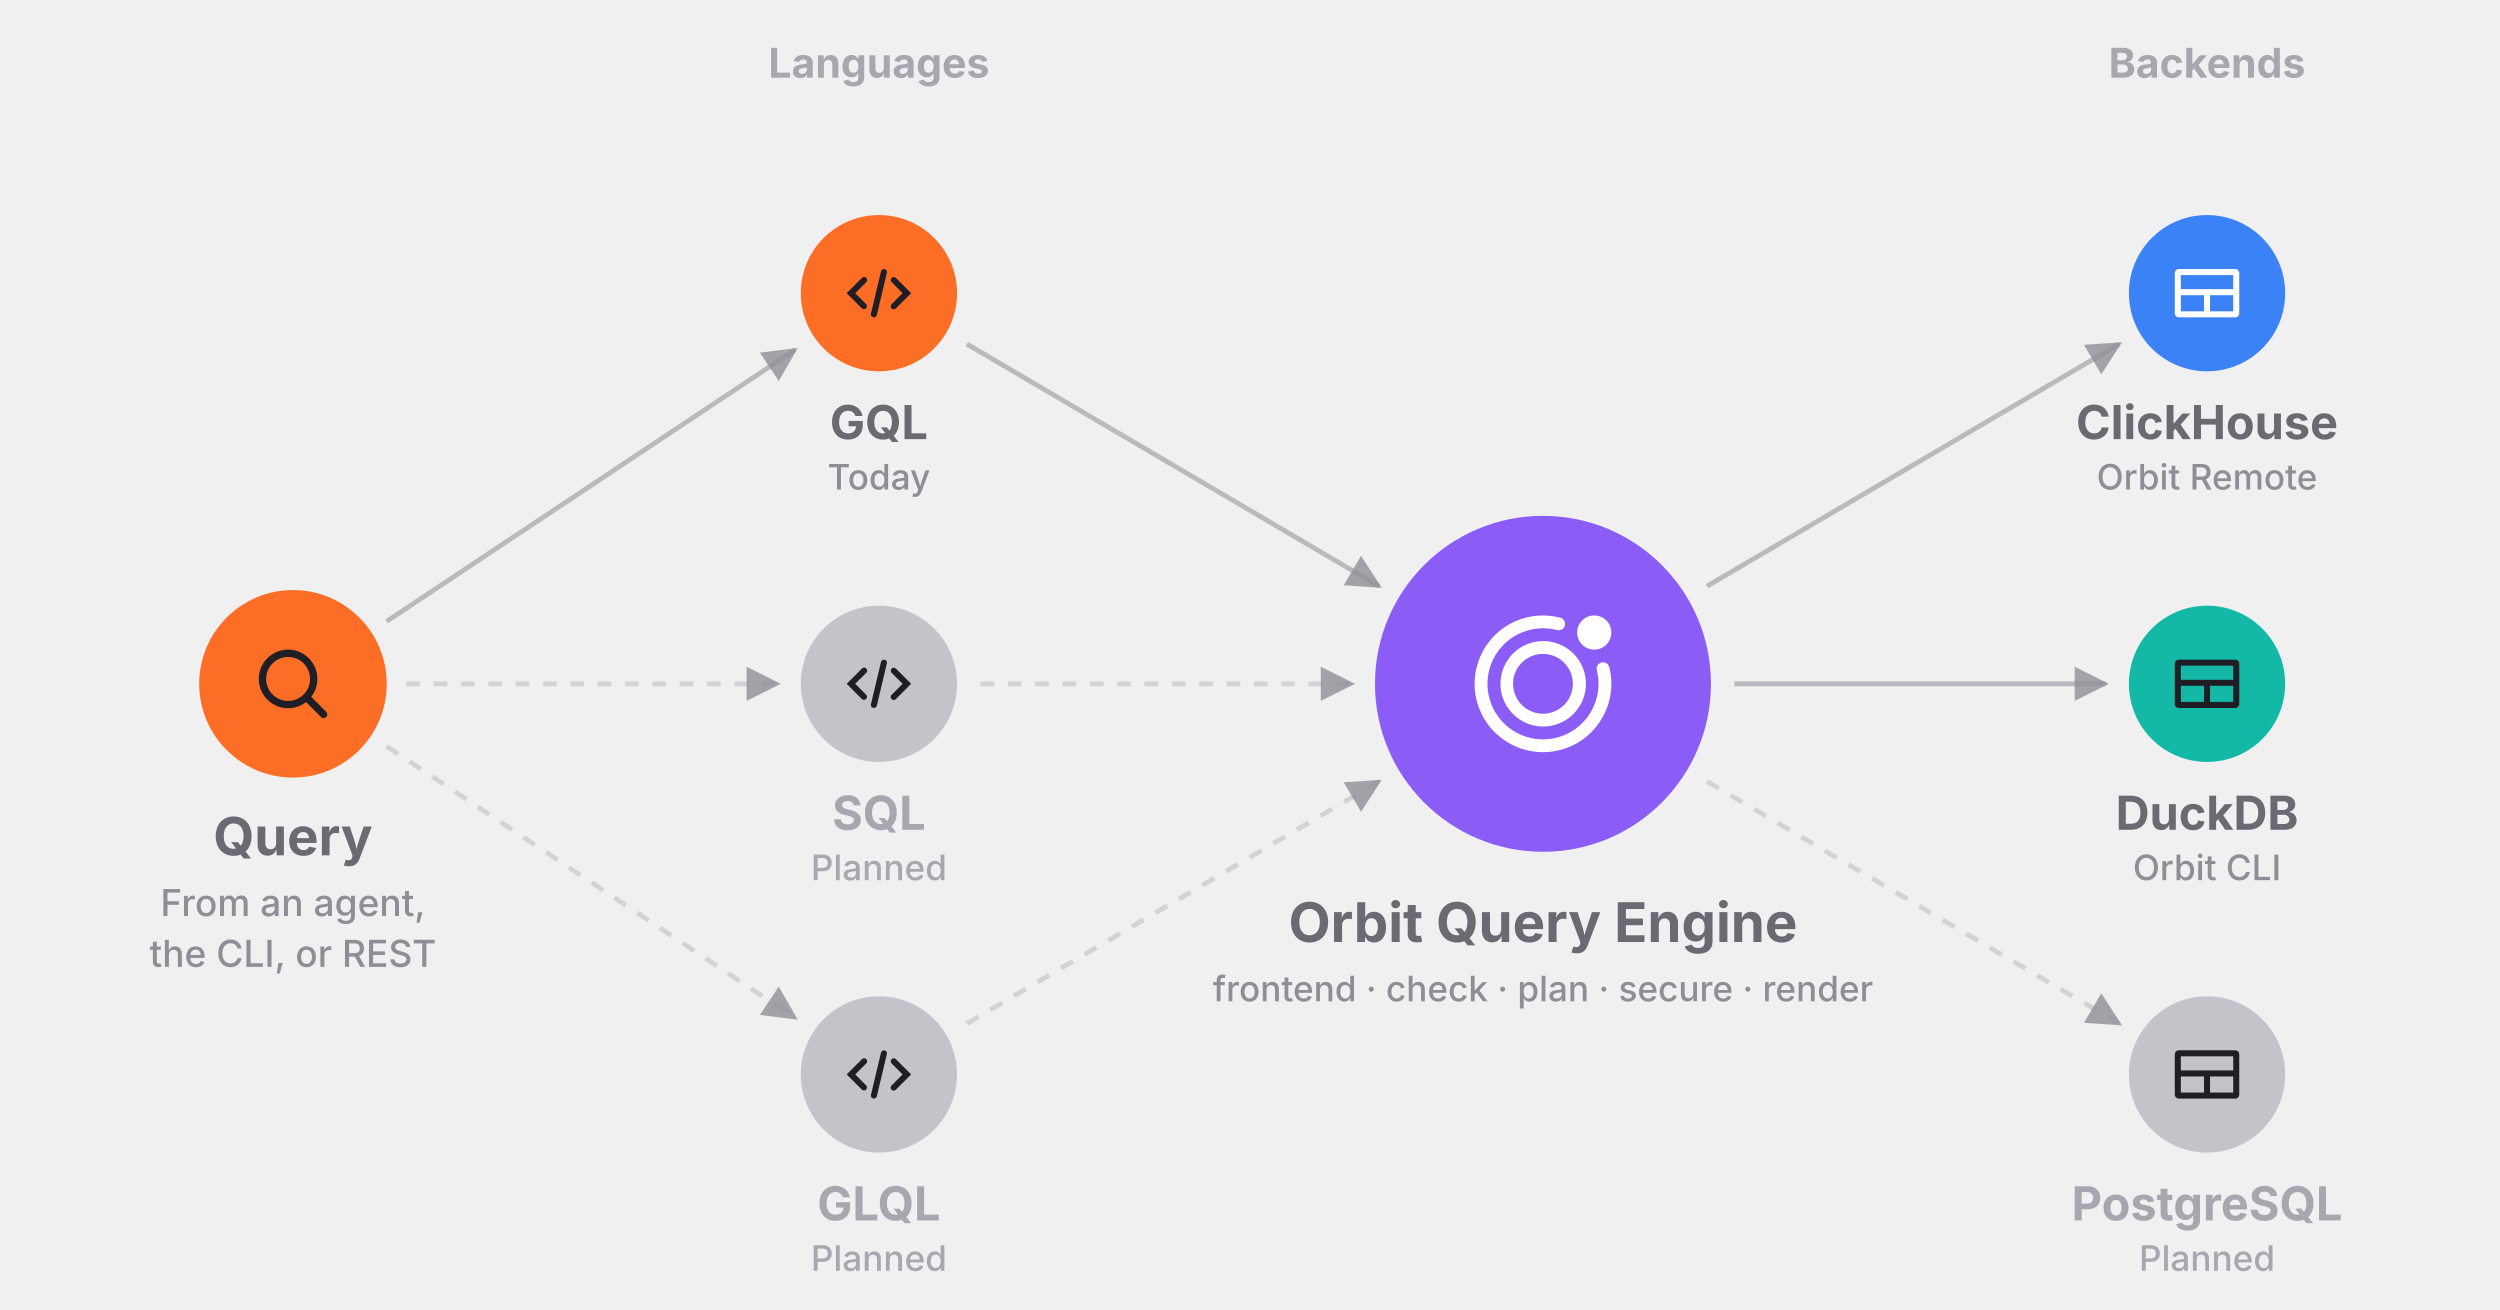
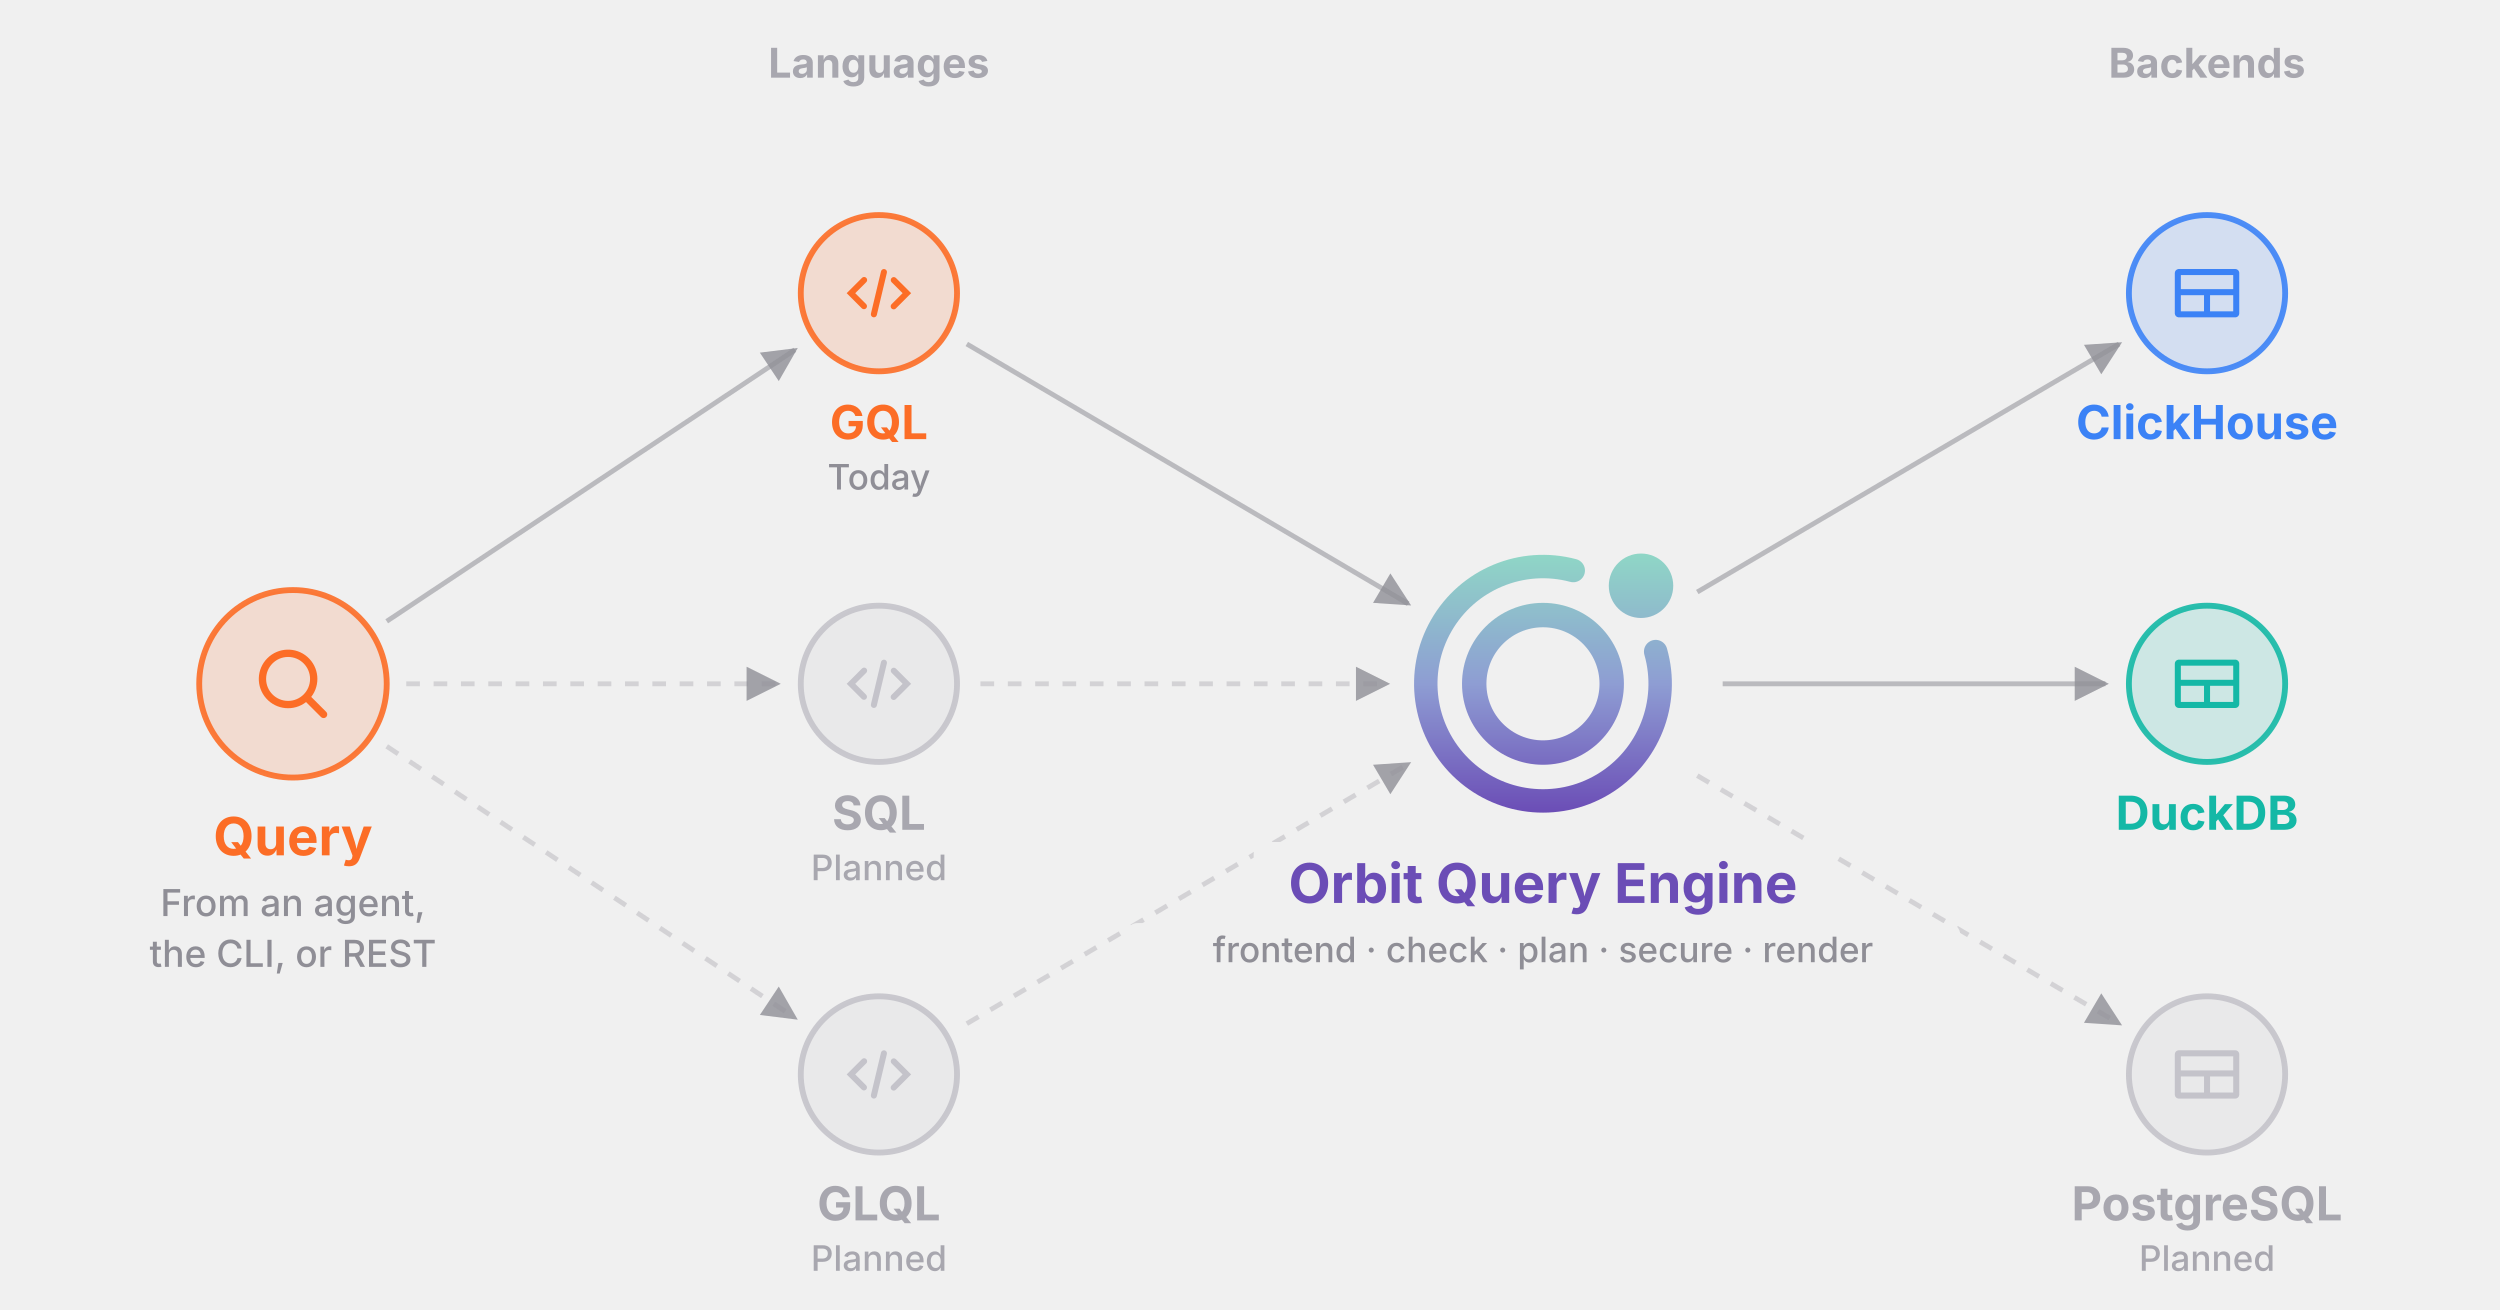
<svg xmlns="http://www.w3.org/2000/svg" viewBox="-150 -350 1280 670" width="720" height="377" font-family="'GitLab Sans', Inter, -apple-system, BlinkMacSystemFont, 'Segoe UI', Roboto, Arial, sans-serif">
  <defs>
+     <linearGradient id="logo" gradientUnits="userSpaceOnUse" x1="0" y1="-66" x2="0" y2="66">
+       <stop offset="0.0" stop-color="#8FD6C6" />
+       <stop offset="0.5" stop-color="#8E9DD3" />
+       <stop offset="1.0" stop-color="#6B4DB6" />
+     </linearGradient>
    <symbol viewBox="0 0 16 16" id="i-code">
      <path fill-rule="evenodd" clip-rule="evenodd" d="M9.424 2.023a.75.75 0 0 1 .556.904L7.48 13.42a.75.75 0 0 1-1.46-.348L8.52 2.58a.75.75 0 0 1 .904-.556zM11.16 4.22a.75.75 0 0 1 1.06 0l3.25 3.25L16 8l-.53.53-3.25 3.25a.75.75 0 1 1-1.06-1.06L13.88 8l-2.72-2.72a.75.75 0 0 1 0-1.06zM4.84 5.28a.75.75 0 1 0-1.06-1.06L.53 7.47 0 8l.53.53 3.25 3.25a.75.75 0 0 0 1.06-1.06L2.12 8l2.72-2.72z" />
-     </symbol>
-     <symbol viewBox="0 0 16 16" id="i-orbit">
-       <path d="M4.938.61a8 8 0 0 1 5.113-.342.75.75 0 0 1-.385 1.449 6.502 6.502 0 0 0-6.297 10.845 6.5 6.5 0 0 0 10.939-6.133.75.75 0 1 1 1.455-.363A8 8 0 1 1 4.938.61zm2.634 2.409a5 5 0 1 1 .858 9.963 5 5 0 0 1-.858-9.963zm1.486 1.645a3.501 3.501 0 0 0-3.736 1.082 3.5 3.5 0 1 0 3.736-1.082zM14 0a2 2 0 1 1 0 4 2 2 0 0 1 0-4z" />
    </symbol>
    <symbol viewBox="0 0 16 16" id="i-search">
      <path fill-rule="evenodd" clip-rule="evenodd" d="M11.5 7a4.5 4.5 0 1 1-9 0 4.5 4.5 0 0 1 9 0zm-.82 4.74a6 6 0 1 1 1.06-1.06l3.04 3.04a.75.75 0 1 1-1.06 1.06l-3.04-3.04z" />
    </symbol>
    <symbol viewBox="0 0 16 16" id="i-table">
      <path d="M15 2a1 1 0 0 1 1 1v10a1 1 0 0 1-1 1H1l-.103-.005a1 1 0 0 1-.892-.893L0 13V3a1 1 0 0 1 .897-.995L1 2h14zM1.5 8.5v4h5.75v-4H1.5zm7.25 0v4h5.75v-4H8.75zM1.5 7h13V3.5h-13V7z" />
    </symbol>
    <marker id="arrow" viewBox="0 0 10 10" refX="9" refY="5" markerWidth="7" markerHeight="7" orient="auto-start-reverse">
      <path d="M0,0 L10,5 L0,10 z" fill="#8f8e96" fill-opacity="0.8" />
    </marker>
    <mask id="knockout" maskUnits="userSpaceOnUse" x="-150" y="-350" width="1280" height="670">
      <rect x="-150" y="-350" width="1280" height="670" fill="white" />
      <rect x="-44.8" y="57.75" width="89.6" height="40.5" rx="6" fill="black" />
      <rect x="-81.48" y="97.75" width="162.96" height="28.5" rx="6" fill="black" />
      <rect x="-92.12" y="123.75" width="184.24" height="28.5" rx="6" fill="black" />
      <rect x="272.84" y="-152.0" width="54.32" height="36.0" rx="6" fill="black" />
      <rect x="267.8" y="-119.5" width="64.4" height="27.0" rx="6" fill="black" />
      <rect x="272.84" y="48.0" width="54.32" height="36.0" rx="6" fill="black" />
      <rect x="257.72" y="80.5" width="84.56" height="27.0" rx="6" fill="black" />
      <rect x="266.12" y="248.0" width="67.76" height="36.0" rx="6" fill="black" />
      <rect x="257.72" y="280.5" width="84.56" height="27.0" rx="6" fill="black" />
      <rect x="905.8" y="-152.0" width="148.4" height="36.0" rx="6" fill="black" />
-       <rect x="912.52" y="-119.5" width="134.96" height="27.0" rx="6" fill="black" />
      <rect x="932.68" y="48.0" width="94.64" height="36.0" rx="6" fill="black" />
-       <rect x="927.64" y="80.5" width="104.72" height="27.0" rx="6" fill="black" />
      <rect x="905.8" y="248.0" width="148.4" height="36.0" rx="6" fill="black" />
      <rect x="937.72" y="280.5" width="84.56" height="27.0" rx="6" fill="black" />
-       <rect x="491.88" y="101.0" width="296.24" height="42.0" rx="6" fill="black" />
-       <rect x="426.36" y="142.5" width="427.28" height="27.0" rx="6" fill="black" />
+       <rect x="491.88" y="81.0" width="296.24" height="42.0" rx="6" fill="black" />
+       <rect x="426.36" y="122.5" width="427.28" height="27.0" rx="6" fill="black" />
    </mask>
  </defs>
  <g mask="url(#knockout)">
    <path d="M48,-32 L257,-171" fill="none" stroke="#8f8e96" stroke-opacity="0.55" stroke-width="2.5" marker-end="url(#arrow)" />
-     <path d="M345,-174 L556,-50" fill="none" stroke="#8f8e96" stroke-opacity="0.55" stroke-width="2.5" marker-end="url(#arrow)" />
+     <path d="M345,-174 L571,-41" fill="none" stroke="#8f8e96" stroke-opacity="0.55" stroke-width="2.5" marker-end="url(#arrow)" />
    <path d="M58,0 L248,0" fill="none" stroke="#8f8e96" stroke-opacity="0.3" stroke-width="2.5" stroke-dasharray="7 7" marker-end="url(#arrow)" />
-     <path d="M352,0 L542,0" fill="none" stroke="#8f8e96" stroke-opacity="0.3" stroke-width="2.5" stroke-dasharray="7 7" marker-end="url(#arrow)" />
+     <path d="M352,0 L560,0" fill="none" stroke="#8f8e96" stroke-opacity="0.3" stroke-width="2.5" stroke-dasharray="7 7" marker-end="url(#arrow)" />
    <path d="M48,32 L257,171" fill="none" stroke="#8f8e96" stroke-opacity="0.3" stroke-width="2.5" stroke-dasharray="7 7" marker-end="url(#arrow)" />
-     <path d="M345,174 L556,50" fill="none" stroke="#8f8e96" stroke-opacity="0.3" stroke-width="2.5" stroke-dasharray="7 7" marker-end="url(#arrow)" />
-     <path d="M724,-50 L935,-174" fill="none" stroke="#8f8e96" stroke-opacity="0.55" stroke-width="2.5" marker-end="url(#arrow)" />
-     <path d="M738,0 L928,0" fill="none" stroke="#8f8e96" stroke-opacity="0.55" stroke-width="2.5" marker-end="url(#arrow)" />
-     <path d="M724,50 L935,174" fill="none" stroke="#8f8e96" stroke-opacity="0.3" stroke-width="2.5" stroke-dasharray="7 7" marker-end="url(#arrow)" />
+     <path d="M345,174 L571,41" fill="none" stroke="#8f8e96" stroke-opacity="0.3" stroke-width="2.5" stroke-dasharray="7 7" marker-end="url(#arrow)" />
+     <path d="M719,-47 L935,-174" fill="none" stroke="#8f8e96" stroke-opacity="0.55" stroke-width="2.5" marker-end="url(#arrow)" />
+     <path d="M732,0 L928,0" fill="none" stroke="#8f8e96" stroke-opacity="0.55" stroke-width="2.5" marker-end="url(#arrow)" />
+     <path d="M719,47 L935,174" fill="none" stroke="#8f8e96" stroke-opacity="0.3" stroke-width="2.5" stroke-dasharray="7 7" marker-end="url(#arrow)" />
  </g>
-   <circle cx="0" cy="0" r="48" fill="#FC6D26" />
-   <use href="#i-search" x="-20.0" y="-20.0" width="40" height="40" style="fill:#1f1e24" />
-   <circle cx="300" cy="-200" r="40" fill="#FC6D26" />
-   <use href="#i-code" x="283.5" y="-216.5" width="33" height="33" style="fill:#1f1e24" />
-   <circle cx="300" cy="0" r="40" fill="#c4c3ca" />
-   <use href="#i-code" x="283.5" y="-16.5" width="33" height="33" style="fill:#1f1e24" />
-   <circle cx="300" cy="200" r="40" fill="#c4c3ca" />
-   <use href="#i-code" x="283.5" y="183.5" width="33" height="33" style="fill:#1f1e24" />
-   <circle cx="980" cy="-200" r="40" fill="#3B82F6" />
-   <use href="#i-table" x="963.5" y="-216.5" width="33" height="33" style="fill:#ffffff" />
-   <circle cx="980" cy="0" r="40" fill="#14B8A6" />
-   <use href="#i-table" x="963.5" y="-16.5" width="33" height="33" style="fill:#1f1e24" />
-   <circle cx="980" cy="200" r="40" fill="#c4c3ca" />
-   <use href="#i-table" x="963.5" y="183.5" width="33" height="33" style="fill:#1f1e24" />
-   <circle cx="640" cy="0" r="86" fill="#8B5CF6" />
-   <use href="#i-orbit" x="605.0" y="-35.0" width="70" height="70" style="fill:#ffffff" />
-   <text x="0" y="78" font-size="27" font-weight="650" fill="#6b6a72" text-anchor="middle" dominant-baseline="central">Query</text>
+   <circle cx="0" cy="0" r="48" fill="#FC6D26" fill-opacity="0.16" stroke="#FC6D26" stroke-opacity="0.9" stroke-width="3" />
+   <use href="#i-search" x="-20.0" y="-20.0" width="40" height="40" style="fill:#FC6D26" />
+   <circle cx="300" cy="-200" r="40" fill="#FC6D26" fill-opacity="0.16" stroke="#FC6D26" stroke-opacity="0.9" stroke-width="3" />
+   <use href="#i-code" x="283.5" y="-216.5" width="33" height="33" style="fill:#FC6D26" />
+   <circle cx="300" cy="0" r="40" fill="#c4c3ca" fill-opacity="0.16" stroke="#c4c3ca" stroke-opacity="0.9" stroke-width="3" />
+   <use href="#i-code" x="283.5" y="-16.5" width="33" height="33" style="fill:#c4c3ca" />
+   <circle cx="300" cy="200" r="40" fill="#c4c3ca" fill-opacity="0.16" stroke="#c4c3ca" stroke-opacity="0.9" stroke-width="3" />
+   <use href="#i-code" x="283.5" y="183.5" width="33" height="33" style="fill:#c4c3ca" />
+   <circle cx="980" cy="-200" r="40" fill="#3B82F6" fill-opacity="0.16" stroke="#3B82F6" stroke-opacity="0.9" stroke-width="3" />
+   <use href="#i-table" x="963.5" y="-216.5" width="33" height="33" style="fill:#3B82F6" />
+   <circle cx="980" cy="0" r="40" fill="#14B8A6" fill-opacity="0.16" stroke="#14B8A6" stroke-opacity="0.9" stroke-width="3" />
+   <use href="#i-table" x="963.5" y="-16.5" width="33" height="33" style="fill:#14B8A6" />
+   <circle cx="980" cy="200" r="40" fill="#c4c3ca" fill-opacity="0.16" stroke="#c4c3ca" stroke-opacity="0.9" stroke-width="3" />
+   <use href="#i-table" x="963.5" y="183.5" width="33" height="33" style="fill:#c4c3ca" />
+   <circle cx="640" cy="0" r="35.2" fill="none" stroke="url(#logo)" stroke-width="12.5" />
+   <path d="M697.7,-16.5 A60.0,60.0 0 1 1 655.5,-58.0" fill="none" stroke="url(#logo)" stroke-width="12.0" stroke-linecap="round" />
+   <circle cx="690.2" cy="-50.2" r="16.5" fill="url(#logo)" />
+   <text x="0" y="78" font-size="27" font-weight="650" fill="#FC6D26" text-anchor="middle" dominant-baseline="central">Query</text>
  <text x="0" y="112" font-size="19" font-weight="450" fill="#8f8e96" text-anchor="middle" dominant-baseline="central">From an agent,</text>
  <text x="0" y="138" font-size="19" font-weight="450" fill="#8f8e96" text-anchor="middle" dominant-baseline="central">the CLI, or REST</text>
-   <text x="300" y="-134" font-size="24" font-weight="650" fill="#6b6a72" text-anchor="middle" dominant-baseline="central">GQL</text>
+   <text x="300" y="-134" font-size="24" font-weight="650" fill="#FC6D26" text-anchor="middle" dominant-baseline="central">GQL</text>
  <text x="300" y="-106" font-size="18" font-weight="450" fill="#8f8e96" text-anchor="middle" dominant-baseline="central">Today</text>
  <text x="300" y="66" font-size="24" font-weight="650" fill="#a8a7af" text-anchor="middle" dominant-baseline="central">SQL</text>
  <text x="300" y="94" font-size="18" font-weight="450" fill="#a8a7af" text-anchor="middle" dominant-baseline="central">Planned</text>
  <text x="300" y="266" font-size="24" font-weight="650" fill="#a8a7af" text-anchor="middle" dominant-baseline="central">GLQL</text>
  <text x="300" y="294" font-size="18" font-weight="450" fill="#a8a7af" text-anchor="middle" dominant-baseline="central">Planned</text>
-   <text x="980" y="-134" font-size="24" font-weight="650" fill="#6b6a72" text-anchor="middle" dominant-baseline="central">ClickHouse</text>
-   <text x="980" y="-106" font-size="18" font-weight="450" fill="#8f8e96" text-anchor="middle" dominant-baseline="central">Orbit Remote</text>
-   <text x="980" y="66" font-size="24" font-weight="650" fill="#6b6a72" text-anchor="middle" dominant-baseline="central">DuckDB</text>
-   <text x="980" y="94" font-size="18" font-weight="450" fill="#8f8e96" text-anchor="middle" dominant-baseline="central">Orbit CLI</text>
+   <text x="980" y="-134" font-size="24" font-weight="650" fill="#3B82F6" text-anchor="middle" dominant-baseline="central">ClickHouse</text>
+   <text x="980" y="66" font-size="24" font-weight="650" fill="#14B8A6" text-anchor="middle" dominant-baseline="central">DuckDB</text>
  <text x="980" y="266" font-size="24" font-weight="650" fill="#a8a7af" text-anchor="middle" dominant-baseline="central">PostgreSQL</text>
  <text x="980" y="294" font-size="18" font-weight="450" fill="#a8a7af" text-anchor="middle" dominant-baseline="central">Planned</text>
-   <text x="640" y="122" font-size="28" font-weight="700" fill="#6b6a72" text-anchor="middle" dominant-baseline="central">Orbit Query Engine</text>
-   <text x="640" y="156" font-size="18" font-weight="450" fill="#8f8e96" text-anchor="middle" dominant-baseline="central">frontend · check · plan · secure · render</text>
+   <text x="640" y="102" font-size="28" font-weight="700" fill="#6B4DB6" text-anchor="middle" dominant-baseline="central">Orbit Query Engine</text>
+   <text x="640" y="136" font-size="18" font-weight="450" fill="#8f8e96" text-anchor="middle" dominant-baseline="central">frontend · check · plan · secure · render</text>
  <text x="300" y="-318" font-size="21" font-weight="650" fill="#a8a7af" text-anchor="middle" dominant-baseline="central">Languages</text>
  <text x="980" y="-318" font-size="21" font-weight="650" fill="#a8a7af" text-anchor="middle" dominant-baseline="central">Backends</text>
</svg>
